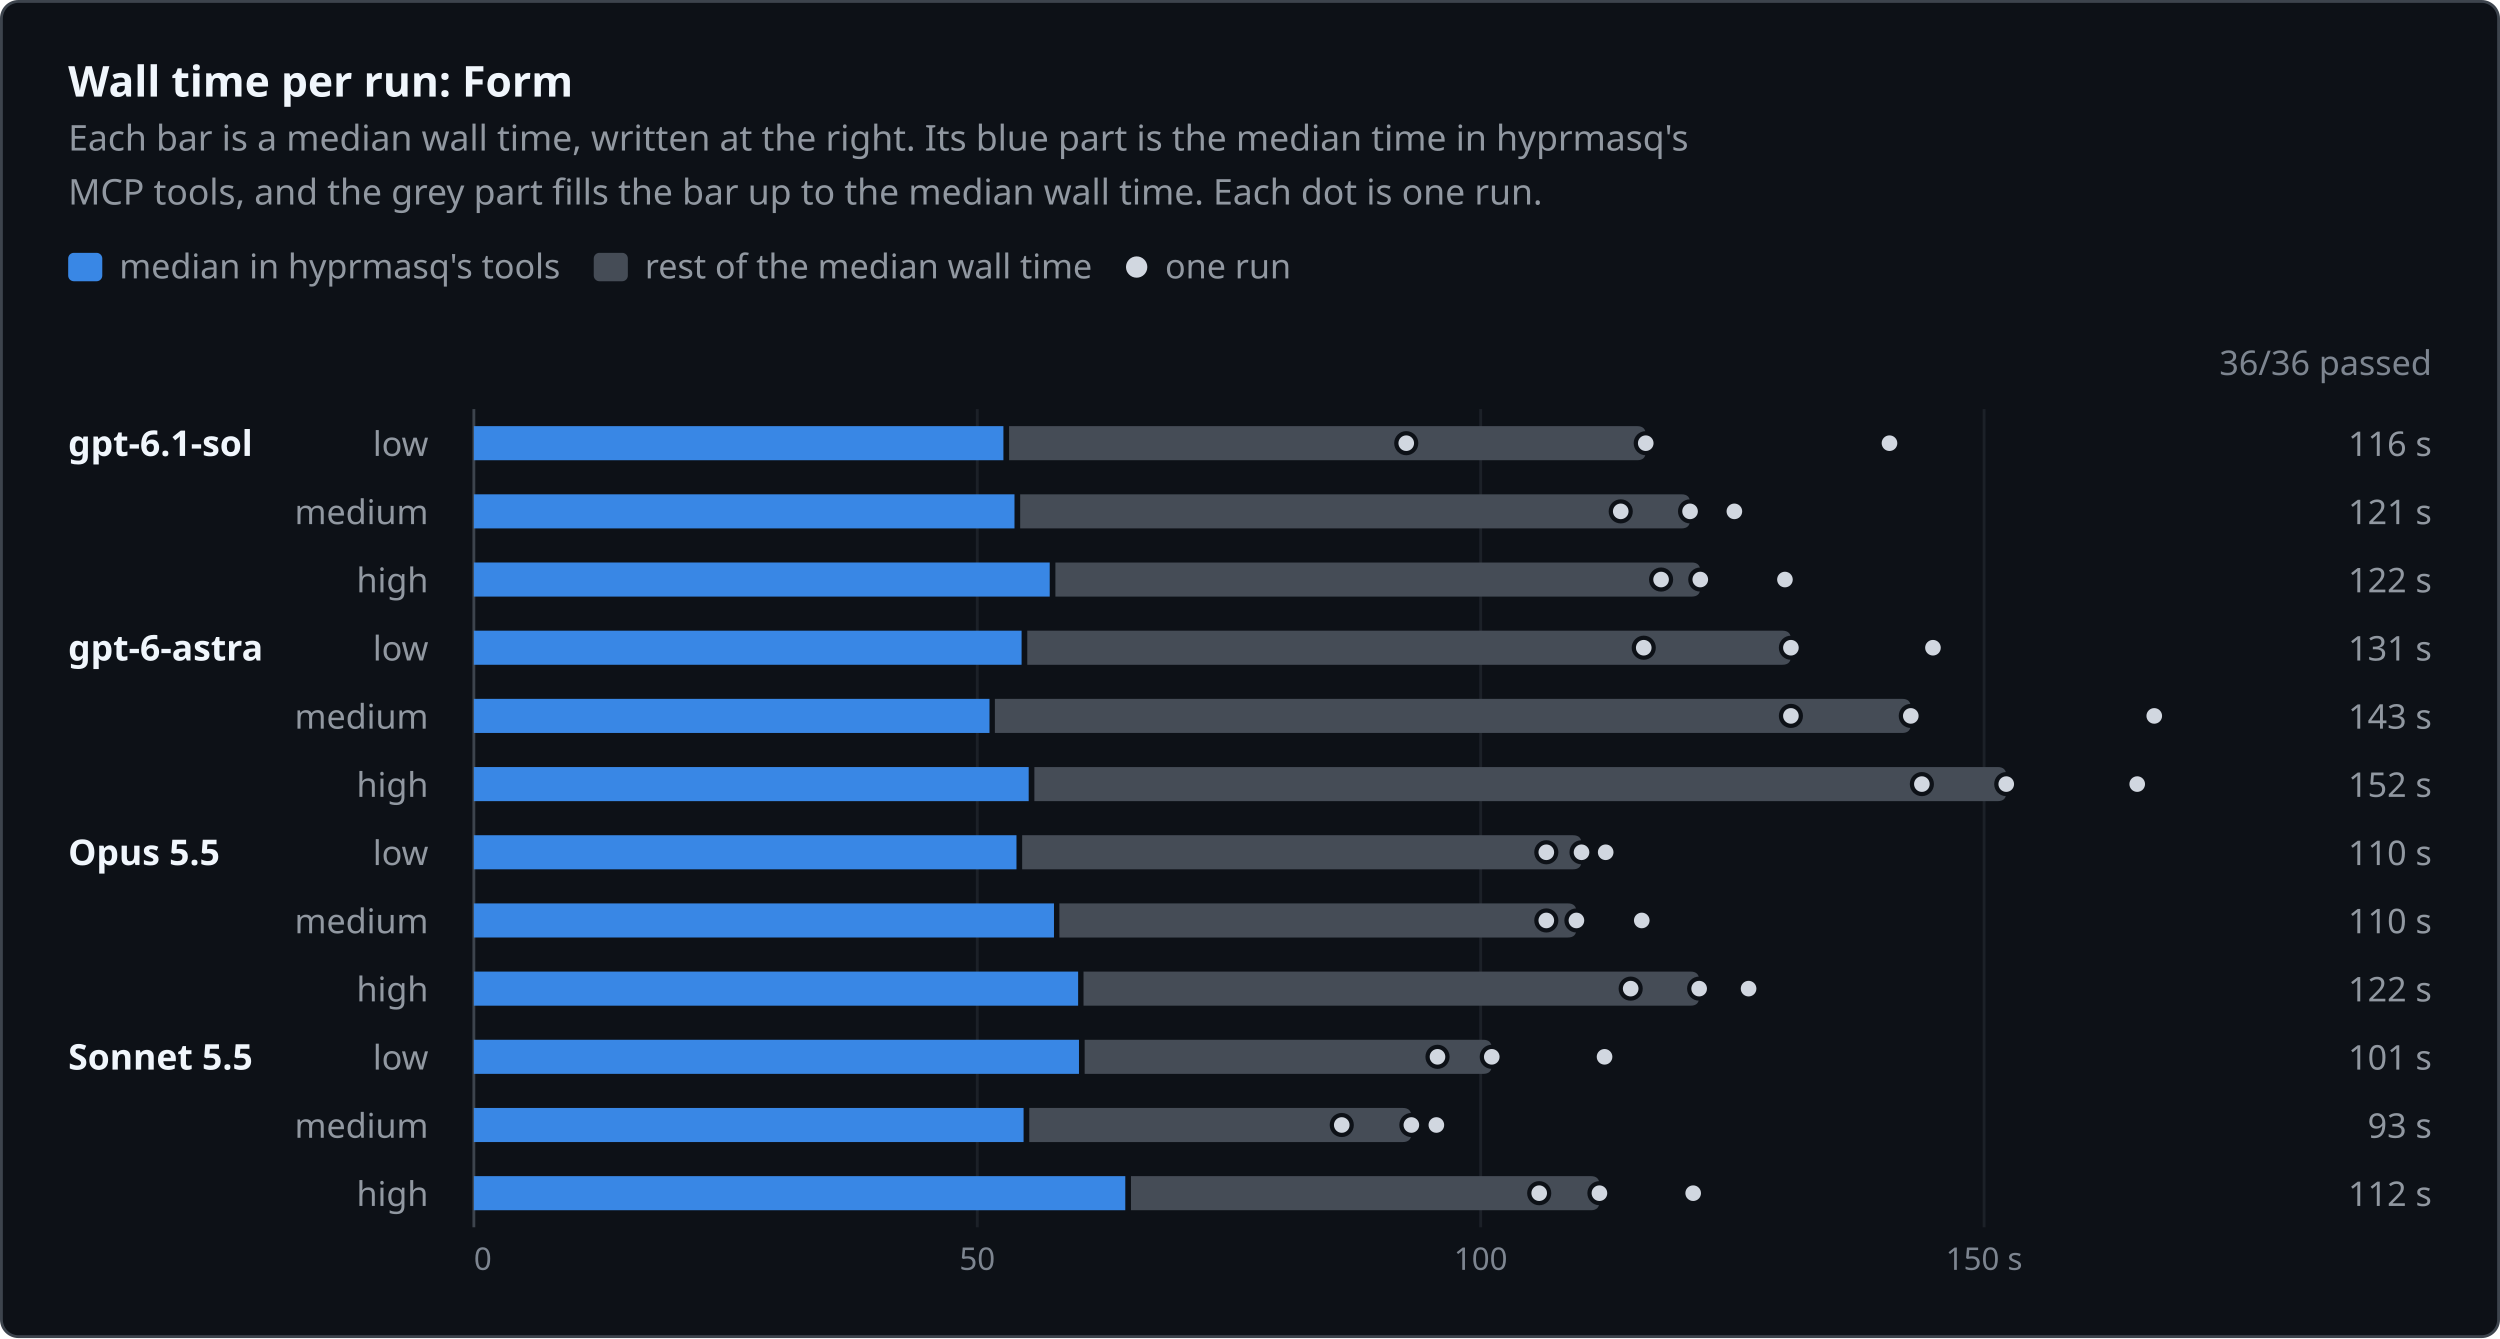
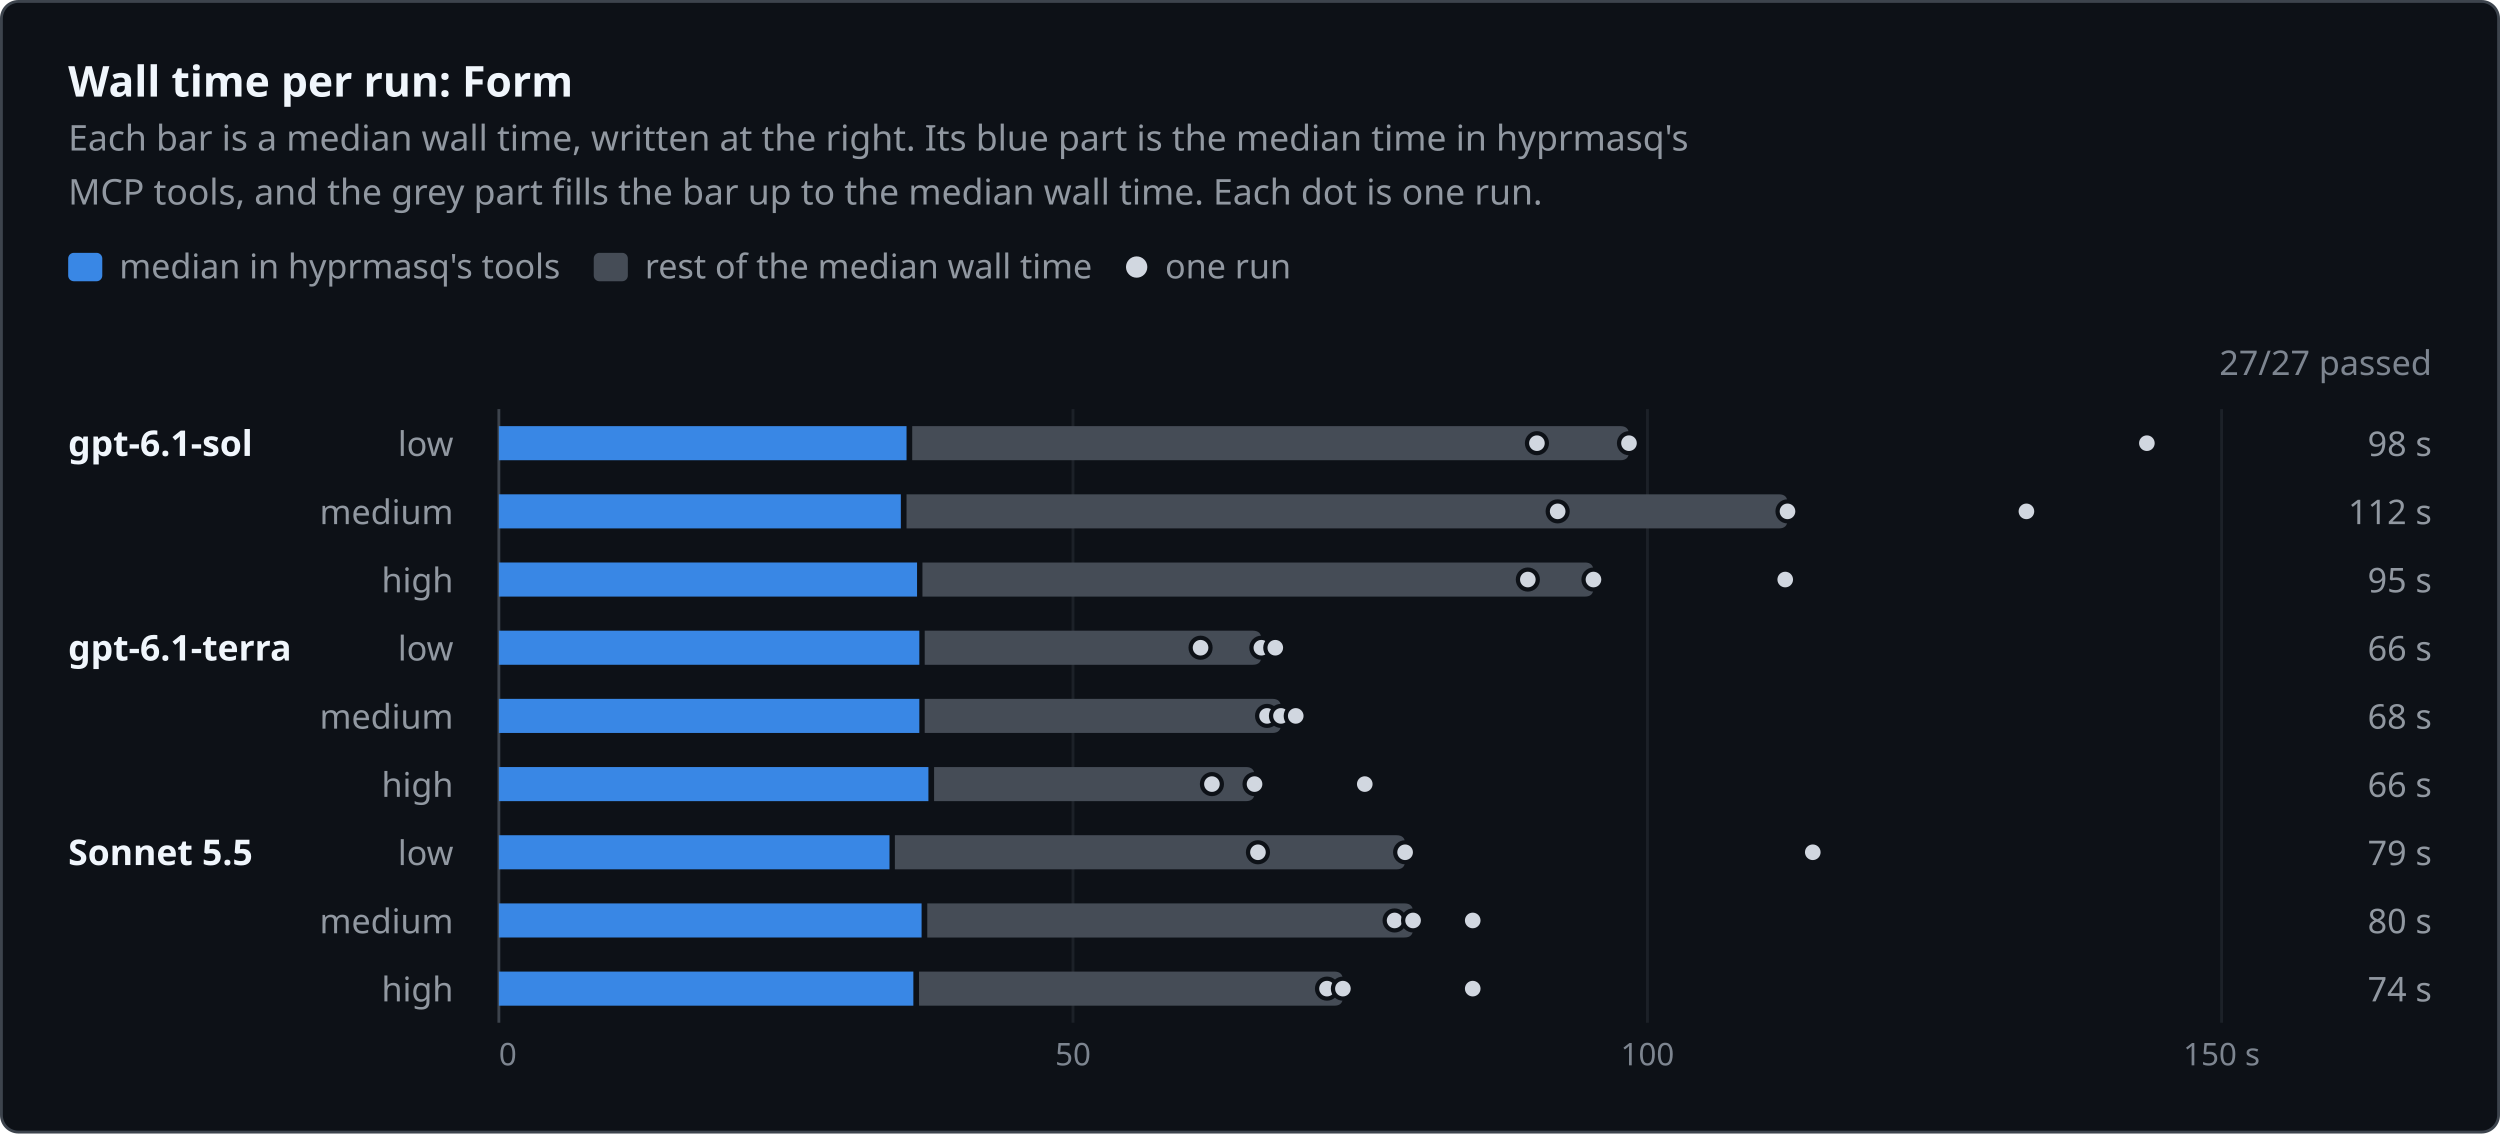
- <svg xmlns="http://www.w3.org/2000/svg" width="880" height="471" viewBox="0 0 880 471" role="img" aria-label="Wall time per run of each agent in the form task. Each bar is the median wall time with the median time in hyprmasq's tools inside it, and each dot one run.">
+ <svg xmlns="http://www.w3.org/2000/svg" width="880" height="399" viewBox="0 0 880 399" role="img" aria-label="Wall time per run of each agent in the form task. Each bar is the median wall time with the median time in hyprmasq's tools inside it, and each dot one run.">
  <style>text{font-family:-apple-system, BlinkMacSystemFont, "Segoe UI", "Noto Sans", Helvetica, Arial, sans-serif;font-variant-numeric:tabular-nums}.t{fill:#f0f6fc}.t2{fill:#9198a1}.m{fill:#7d8590}.bg{fill:#0d1117;stroke:#3d444d}.grid{stroke:#1c2128;stroke-width:1}.axis{stroke:#3d444d;stroke-width:1}.tools{fill:#3987e5}.out{fill:#454c56}.dot{fill:#d1d7e0;stroke:#0d1117;stroke-width:1.5}.miss{fill:#0d1117;stroke:#f85149;stroke-width:1.75}.pass{fill:#3fb950}.fail{fill:#0d1117;stroke:#f85149;stroke-width:1.75}.cut{stroke:#0d1117;stroke-width:2}.s0{fill:#3987e5}.s1{fill:#d95926}.s2{fill:#199e70}.s3{fill:#c98500}.s4{fill:#d55181}.s5{fill:#008300}.s6{fill:#9085e9}.s7{fill:#e66767}</style>
-   <rect x="0.5" y="0.5" width="879" height="470" rx="6" class="bg" />
+   <rect x="0.5" y="0.5" width="879" height="398" rx="6" class="bg" />
  <text x="24" y="34" class="t" font-size="15" font-weight="600">Wall time per run: Form</text>
  <text x="24" y="53" class="t2" font-size="12.5">Each bar is a median wall time, written at the right. Its blue part is the median time in hyprmasq's</text>
  <text x="24" y="72" class="t2" font-size="12.5">MCP tools, and the grey part fills the bar up to the median wall time. Each dot is one run.</text>
  <rect x="24" y="89" width="12" height="10" class="tools" rx="2" />
  <text x="42" y="98" class="t2" font-size="12">median in hyprmasq's tools</text>
  <rect x="209" y="89" width="12" height="10" class="out" rx="2" />
  <text x="227" y="98" class="t2" font-size="12">rest of the median wall time</text>
  <circle cx="400.1" cy="94" r="4.5" class="dot" />
  <text x="410.1" y="98" class="t2" font-size="12">one run</text>
-   <text x="856" y="132" class="m" font-size="12" text-anchor="end">36/36 passed</text>
-   <line x1="166.8" y1="144" x2="166.8" y2="432" class="axis" />
-   <text x="166.8" y="447" class="m" font-size="11">0</text>
-   <line x1="344" y1="144" x2="344" y2="432" class="grid" />
-   <text x="344" y="447" class="m" font-size="11" text-anchor="middle">50</text>
-   <line x1="521.2" y1="144" x2="521.2" y2="432" class="grid" />
-   <text x="521.2" y="447" class="m" font-size="11" text-anchor="middle">100</text>
-   <line x1="698.4" y1="144" x2="698.4" y2="432" class="grid" />
-   <text x="698.4" y="447" class="m" font-size="11" text-anchor="middle">150 s</text>
-   <rect x="166.8" y="150" width="186.4" height="12" class="tools" />
-   <path d="M355.2 150H576.3Q579.3 150 579.3 153V159Q579.3 162 576.3 162H355.2Z" class="out" />
-   <circle cx="495" cy="156" r="3.5" class="dot" />
-   <circle cx="579.3" cy="156" r="3.5" class="dot" />
-   <circle cx="665.1" cy="156" r="3.5" class="dot" />
-   <text x="856" y="160.5" class="t2" font-size="12" text-anchor="end">116 s</text>
-   <rect x="166.8" y="174" width="190.3" height="12" class="tools" />
-   <path d="M359.1 174H591.9Q594.9 174 594.9 177V183Q594.9 186 591.9 186H359.1Z" class="out" />
-   <circle cx="570.5" cy="180" r="3.5" class="dot" />
-   <circle cx="594.9" cy="180" r="3.5" class="dot" />
-   <circle cx="610.5" cy="180" r="3.5" class="dot" />
-   <text x="856" y="184.5" class="t2" font-size="12" text-anchor="end">121 s</text>
-   <rect x="166.8" y="198" width="202.7" height="12" class="tools" />
-   <path d="M371.5 198H595.5Q598.5 198 598.5 201V207Q598.5 210 595.5 210H371.5Z" class="out" />
-   <circle cx="584.7" cy="204" r="3.5" class="dot" />
-   <circle cx="598.5" cy="204" r="3.5" class="dot" />
-   <circle cx="628.3" cy="204" r="3.5" class="dot" />
-   <text x="856" y="208.5" class="t2" font-size="12" text-anchor="end">122 s</text>
-   <rect x="166.8" y="222" width="192.8" height="12" class="tools" />
-   <path d="M361.6 222H627.4Q630.4 222 630.4 225V231Q630.4 234 627.4 234H361.6Z" class="out" />
-   <circle cx="578.6" cy="228" r="3.5" class="dot" />
-   <circle cx="630.4" cy="228" r="3.5" class="dot" />
-   <circle cx="680.4" cy="228" r="3.5" class="dot" />
-   <text x="856" y="232.5" class="t2" font-size="12" text-anchor="end">131 s</text>
-   <rect x="166.8" y="246" width="181.5" height="12" class="tools" />
-   <path d="M350.2 246H669.6Q672.6 246 672.6 249V255Q672.6 258 669.6 258H350.2Z" class="out" />
-   <circle cx="630.4" cy="252" r="3.5" class="dot" />
-   <circle cx="672.6" cy="252" r="3.5" class="dot" />
-   <circle cx="758.3" cy="252" r="3.5" class="dot" />
-   <text x="856" y="256.5" class="t2" font-size="12" text-anchor="end">143 s</text>
-   <rect x="166.8" y="270" width="195.3" height="12" class="tools" />
-   <path d="M364.1 270H703.2Q706.2 270 706.2 273V279Q706.2 282 703.2 282H364.1Z" class="out" />
-   <circle cx="676.5" cy="276" r="3.5" class="dot" />
-   <circle cx="706.2" cy="276" r="3.5" class="dot" />
-   <circle cx="752.3" cy="276" r="3.5" class="dot" />
-   <text x="856" y="280.5" class="t2" font-size="12" text-anchor="end">152 s</text>
-   <rect x="166.8" y="294" width="191" height="12" class="tools" />
-   <path d="M359.8 294H553.7Q556.7 294 556.7 297V303Q556.7 306 553.7 306H359.8Z" class="out" />
-   <circle cx="544.3" cy="300" r="3.5" class="dot" />
-   <circle cx="556.7" cy="300" r="3.5" class="dot" />
-   <circle cx="565.2" cy="300" r="3.5" class="dot" />
-   <text x="856" y="304.5" class="t2" font-size="12" text-anchor="end">110 s</text>
-   <rect x="166.8" y="318" width="204.2" height="12" class="tools" />
-   <path d="M372.9 318H551.9Q554.9 318 554.9 321V327Q554.9 330 551.9 330H372.9Z" class="out" />
-   <circle cx="544.3" cy="324" r="3.5" class="dot" />
-   <circle cx="554.9" cy="324" r="3.5" class="dot" />
-   <circle cx="577.9" cy="324" r="3.5" class="dot" />
-   <text x="856" y="328.5" class="t2" font-size="12" text-anchor="end">110 s</text>
-   <rect x="166.8" y="342" width="212.7" height="12" class="tools" />
-   <path d="M381.4 342H595.1Q598.1 342 598.1 345V351Q598.1 354 595.1 354H381.4Z" class="out" />
-   <circle cx="574" cy="348" r="3.5" class="dot" />
-   <circle cx="598.1" cy="348" r="3.5" class="dot" />
-   <circle cx="615.5" cy="348" r="3.5" class="dot" />
-   <text x="856" y="352.5" class="t2" font-size="12" text-anchor="end">122 s</text>
-   <rect x="166.8" y="366" width="213" height="12" class="tools" />
-   <path d="M381.8 366H522.1Q525.1 366 525.1 369V375Q525.1 378 522.1 378H381.8Z" class="out" />
-   <circle cx="506" cy="372" r="3.5" class="dot" />
-   <circle cx="525.1" cy="372" r="3.5" class="dot" />
-   <circle cx="564.8" cy="372" r="3.5" class="dot" />
-   <text x="856" y="376.5" class="t2" font-size="12" text-anchor="end">101 s</text>
-   <rect x="166.8" y="390" width="193.5" height="12" class="tools" />
-   <path d="M362.3 390H493.8Q496.8 390 496.8 393V399Q496.8 402 493.8 402H362.3Z" class="out" />
-   <circle cx="472.3" cy="396" r="3.5" class="dot" />
-   <circle cx="496.8" cy="396" r="3.5" class="dot" />
-   <circle cx="505.6" cy="396" r="3.5" class="dot" />
-   <text x="856" y="400.5" class="t2" font-size="12" text-anchor="end">93 s</text>
-   <rect x="166.8" y="414" width="229.3" height="12" class="tools" />
-   <path d="M398.1 414H560Q563 414 563 417V423Q563 426 560 426H398.1Z" class="out" />
-   <circle cx="541.8" cy="420" r="3.5" class="dot" />
-   <circle cx="563" cy="420" r="3.5" class="dot" />
-   <circle cx="596" cy="420" r="3.5" class="dot" />
-   <text x="856" y="424.5" class="t2" font-size="12" text-anchor="end">112 s</text>
+   <text x="856" y="132" class="m" font-size="12" text-anchor="end">27/27 passed</text>
+   <line x1="175.6" y1="144" x2="175.6" y2="360" class="axis" />
+   <text x="175.6" y="375" class="m" font-size="11">0</text>
+   <line x1="377.7" y1="144" x2="377.7" y2="360" class="grid" />
+   <text x="377.7" y="375" class="m" font-size="11" text-anchor="middle">50</text>
+   <line x1="579.9" y1="144" x2="579.9" y2="360" class="grid" />
+   <text x="579.9" y="375" class="m" font-size="11" text-anchor="middle">100</text>
+   <line x1="782" y1="144" x2="782" y2="360" class="grid" />
+   <text x="782" y="375" class="m" font-size="11" text-anchor="middle">150 s</text>
+   <rect x="175.6" y="150" width="143.5" height="12" class="tools" />
+   <path d="M321.1 150H570.4Q573.4 150 573.4 153V159Q573.4 162 570.4 162H321.1Z" class="out" />
+   <circle cx="541" cy="156" r="3.5" class="dot" />
+   <circle cx="573.4" cy="156" r="3.5" class="dot" />
+   <circle cx="755.7" cy="156" r="3.5" class="dot" />
+   <text x="856" y="160.5" class="t2" font-size="12" text-anchor="end">98 s</text>
+   <rect x="175.6" y="174" width="141.5" height="12" class="tools" />
+   <path d="M319.1 174H626.2Q629.2 174 629.2 177V183Q629.2 186 626.2 186H319.1Z" class="out" />
+   <circle cx="548.3" cy="180" r="3.5" class="dot" />
+   <circle cx="629.2" cy="180" r="3.5" class="dot" />
+   <circle cx="713.3" cy="180" r="3.5" class="dot" />
+   <text x="856" y="184.5" class="t2" font-size="12" text-anchor="end">112 s</text>
+   <rect x="175.6" y="198" width="147.2" height="12" class="tools" />
+   <path d="M324.7 198H557.9Q560.9 198 560.9 201V207Q560.9 210 557.9 210H324.7Z" class="out" />
+   <circle cx="537.8" cy="204" r="3.5" class="dot" />
+   <circle cx="560.9" cy="204" r="3.5" class="dot" />
+   <circle cx="628.4" cy="204" r="3.5" class="dot" />
+   <text x="856" y="208.5" class="t2" font-size="12" text-anchor="end">95 s</text>
+   <rect x="175.6" y="222" width="148" height="12" class="tools" />
+   <path d="M325.5 222H441Q444 222 444 225V231Q444 234 441 234H325.5Z" class="out" />
+   <circle cx="422.6" cy="228" r="3.5" class="dot" />
+   <circle cx="444" cy="228" r="3.5" class="dot" />
+   <circle cx="448.9" cy="228" r="3.5" class="dot" />
+   <text x="856" y="232.5" class="t2" font-size="12" text-anchor="end">66 s</text>
+   <rect x="175.6" y="246" width="148" height="12" class="tools" />
+   <path d="M325.5 246H447.9Q450.9 246 450.9 249V255Q450.9 258 447.9 258H325.5Z" class="out" />
+   <circle cx="446" cy="252" r="3.5" class="dot" />
+   <circle cx="450.9" cy="252" r="3.5" class="dot" />
+   <circle cx="456.1" cy="252" r="3.5" class="dot" />
+   <text x="856" y="256.5" class="t2" font-size="12" text-anchor="end">68 s</text>
+   <rect x="175.6" y="270" width="151.2" height="12" class="tools" />
+   <path d="M328.8 270H438.6Q441.6 270 441.6 273V279Q441.6 282 438.6 282H328.8Z" class="out" />
+   <circle cx="426.6" cy="276" r="3.5" class="dot" />
+   <circle cx="441.6" cy="276" r="3.5" class="dot" />
+   <circle cx="480.4" cy="276" r="3.5" class="dot" />
+   <text x="856" y="280.5" class="t2" font-size="12" text-anchor="end">66 s</text>
+   <rect x="175.6" y="294" width="137.5" height="12" class="tools" />
+   <path d="M315 294H491.6Q494.6 294 494.6 297V303Q494.6 306 491.6 306H315Z" class="out" />
+   <circle cx="442.8" cy="300" r="3.5" class="dot" />
+   <circle cx="494.6" cy="300" r="3.5" class="dot" />
+   <circle cx="638.1" cy="300" r="3.5" class="dot" />
+   <text x="856" y="304.5" class="t2" font-size="12" text-anchor="end">79 s</text>
+   <rect x="175.6" y="318" width="148.8" height="12" class="tools" />
+   <path d="M326.4 318H494.4Q497.4 318 497.4 321V327Q497.4 330 494.4 330H326.4Z" class="out" />
+   <circle cx="490.9" cy="324" r="3.5" class="dot" />
+   <circle cx="497.4" cy="324" r="3.5" class="dot" />
+   <circle cx="518.4" cy="324" r="3.5" class="dot" />
+   <text x="856" y="328.5" class="t2" font-size="12" text-anchor="end">80 s</text>
+   <rect x="175.6" y="342" width="145.9" height="12" class="tools" />
+   <path d="M323.5 342H469.7Q472.7 342 472.7 345V351Q472.7 354 469.7 354H323.5Z" class="out" />
+   <circle cx="467.1" cy="348" r="3.5" class="dot" />
+   <circle cx="472.7" cy="348" r="3.5" class="dot" />
+   <circle cx="518.4" cy="348" r="3.5" class="dot" />
+   <text x="856" y="352.5" class="t2" font-size="12" text-anchor="end">74 s</text>
  <text x="24" y="160.5" class="t" font-size="12.5" font-weight="600">gpt-6.1-sol</text>
-   <text x="150.8" y="160.5" class="t2" font-size="12" text-anchor="end">low</text>
-   <text x="150.8" y="184.5" class="t2" font-size="12" text-anchor="end">medium</text>
-   <text x="150.8" y="208.5" class="t2" font-size="12" text-anchor="end">high</text>
-   <text x="24" y="232.5" class="t" font-size="12.5" font-weight="600">gpt-6-astra</text>
-   <text x="150.8" y="232.5" class="t2" font-size="12" text-anchor="end">low</text>
-   <text x="150.8" y="256.5" class="t2" font-size="12" text-anchor="end">medium</text>
-   <text x="150.8" y="280.5" class="t2" font-size="12" text-anchor="end">high</text>
-   <text x="24" y="304.5" class="t" font-size="12.5" font-weight="600">Opus 5.5</text>
-   <text x="150.8" y="304.5" class="t2" font-size="12" text-anchor="end">low</text>
-   <text x="150.8" y="328.5" class="t2" font-size="12" text-anchor="end">medium</text>
-   <text x="150.8" y="352.5" class="t2" font-size="12" text-anchor="end">high</text>
-   <text x="24" y="376.5" class="t" font-size="12.5" font-weight="600">Sonnet 5.5</text>
-   <text x="150.8" y="376.5" class="t2" font-size="12" text-anchor="end">low</text>
-   <text x="150.8" y="400.5" class="t2" font-size="12" text-anchor="end">medium</text>
-   <text x="150.8" y="424.5" class="t2" font-size="12" text-anchor="end">high</text>
+   <text x="159.6" y="160.5" class="t2" font-size="12" text-anchor="end">low</text>
+   <text x="159.6" y="184.5" class="t2" font-size="12" text-anchor="end">medium</text>
+   <text x="159.6" y="208.5" class="t2" font-size="12" text-anchor="end">high</text>
+   <text x="24" y="232.5" class="t" font-size="12.5" font-weight="600">gpt-6.1-terra</text>
+   <text x="159.6" y="232.5" class="t2" font-size="12" text-anchor="end">low</text>
+   <text x="159.6" y="256.5" class="t2" font-size="12" text-anchor="end">medium</text>
+   <text x="159.6" y="280.5" class="t2" font-size="12" text-anchor="end">high</text>
+   <text x="24" y="304.5" class="t" font-size="12.5" font-weight="600">Sonnet 5.5</text>
+   <text x="159.6" y="304.5" class="t2" font-size="12" text-anchor="end">low</text>
+   <text x="159.6" y="328.5" class="t2" font-size="12" text-anchor="end">medium</text>
+   <text x="159.6" y="352.5" class="t2" font-size="12" text-anchor="end">high</text>
</svg>
